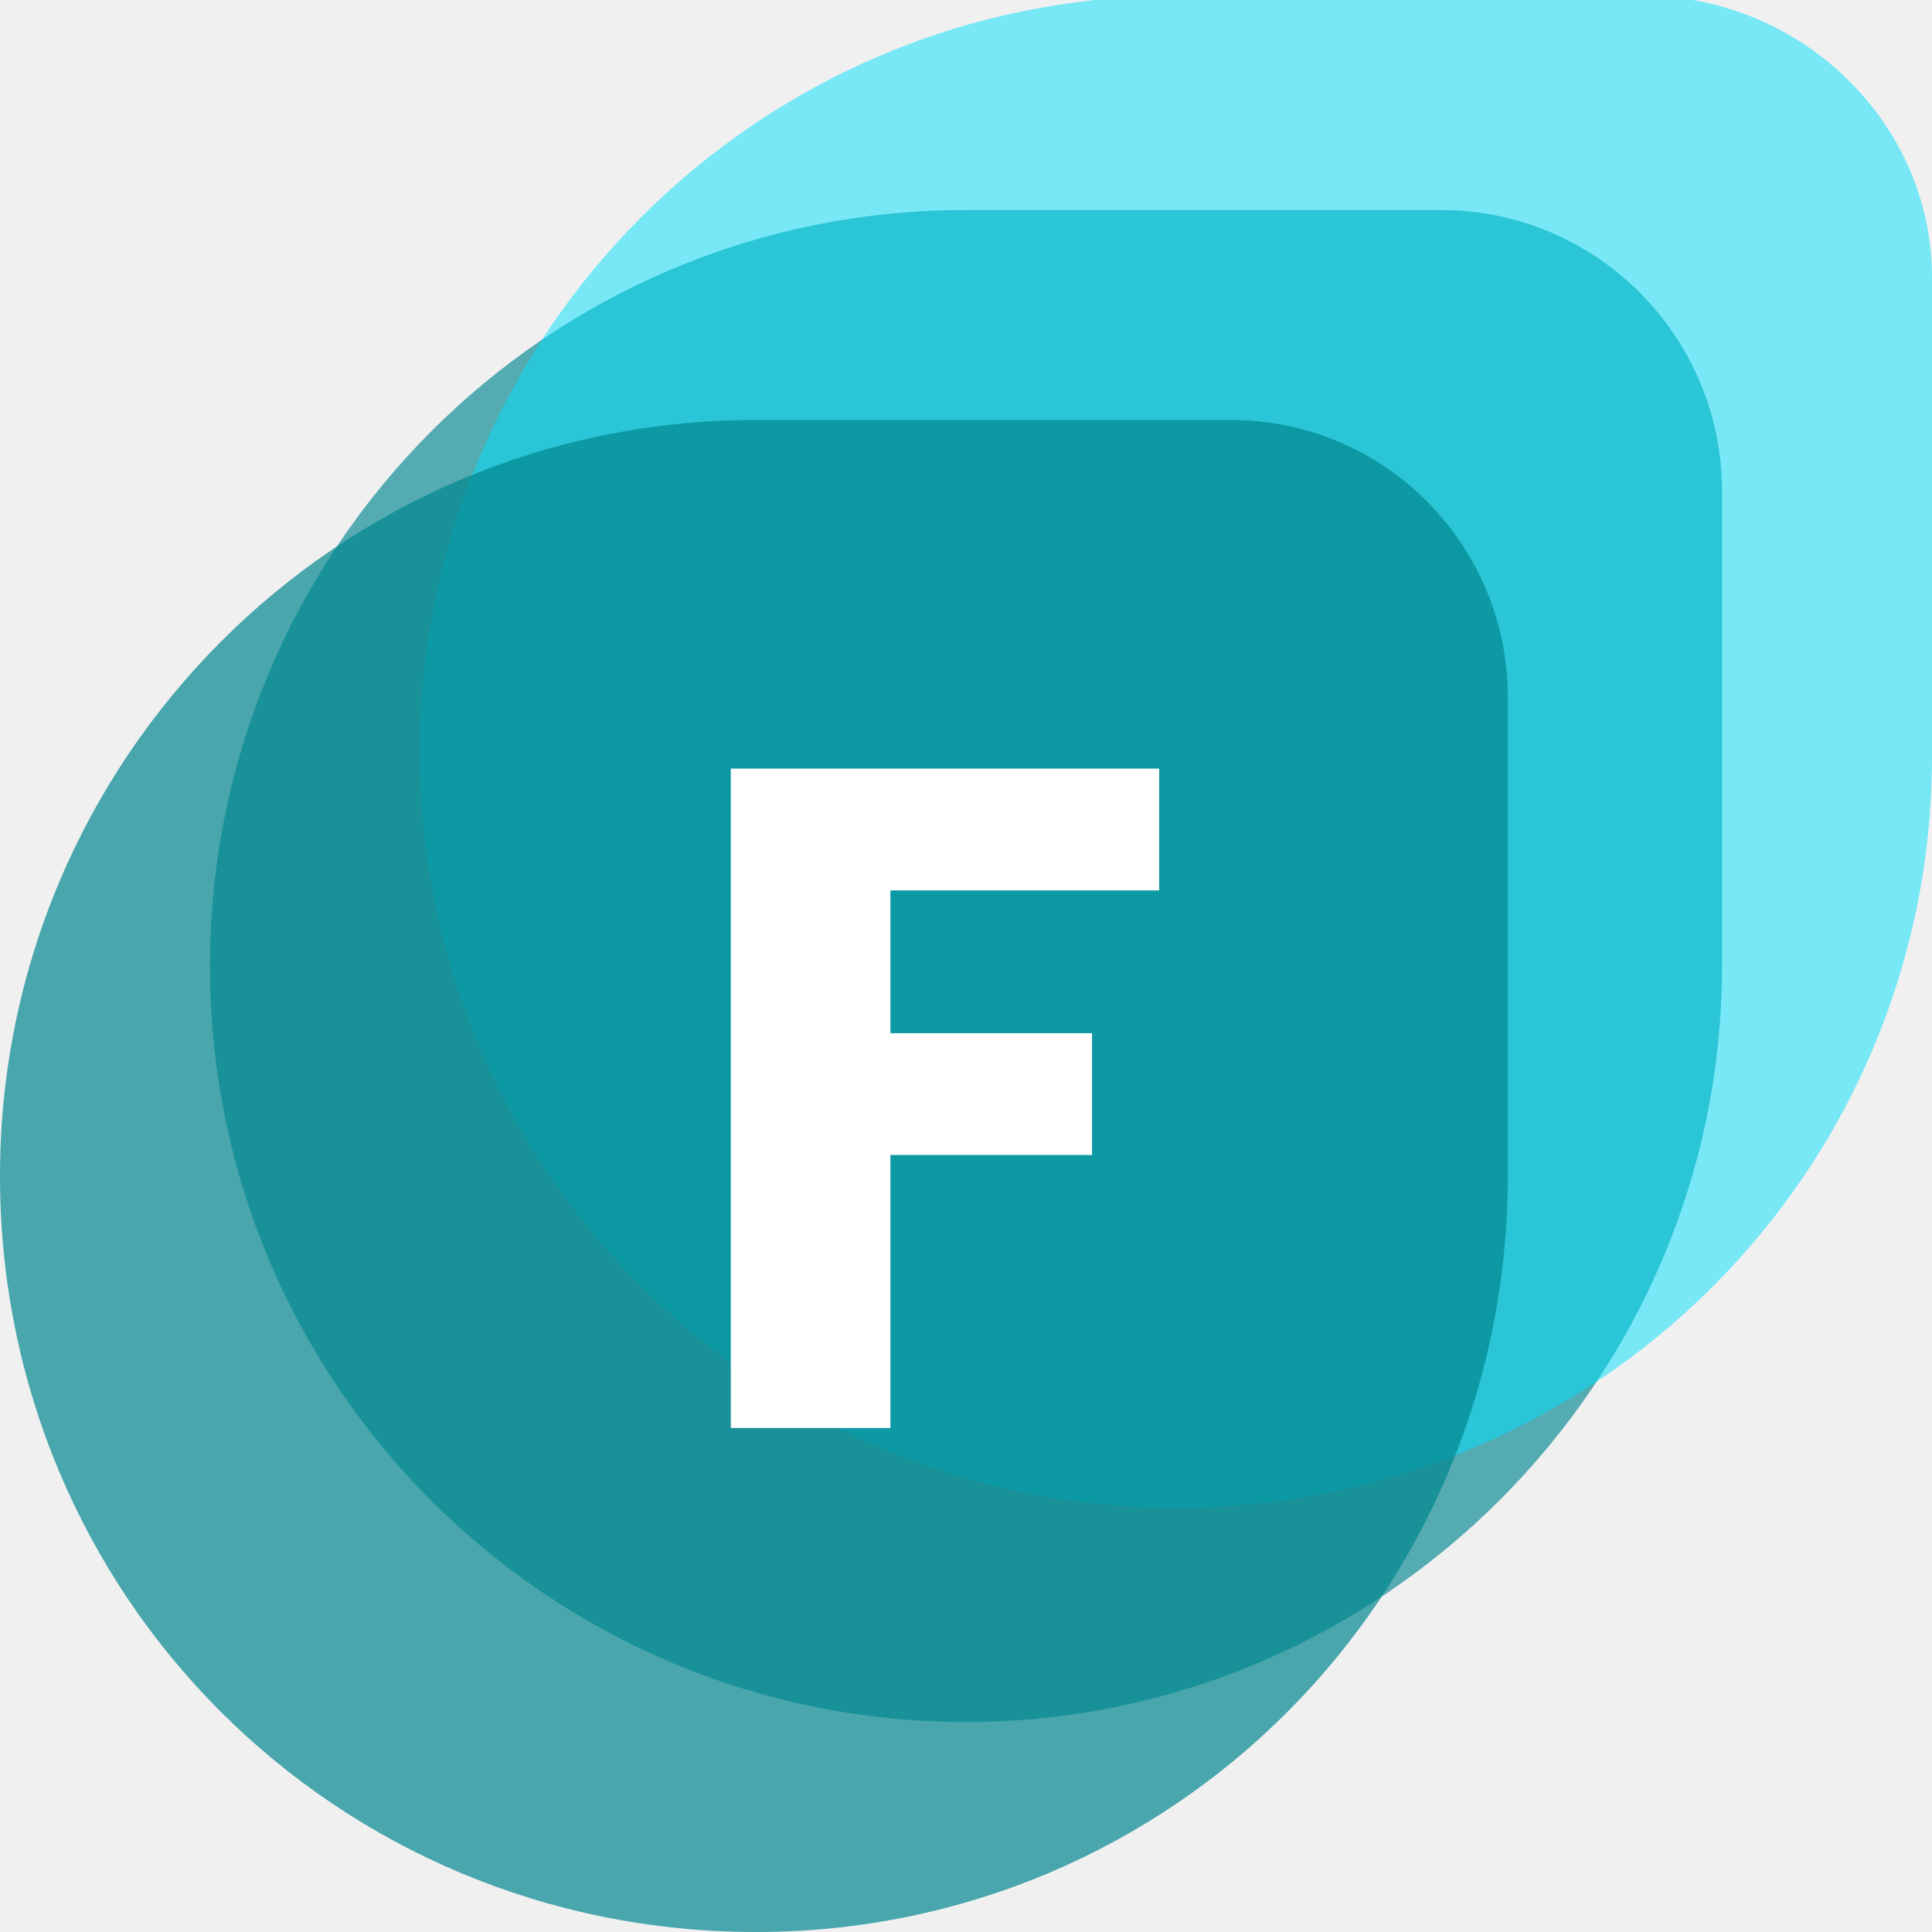
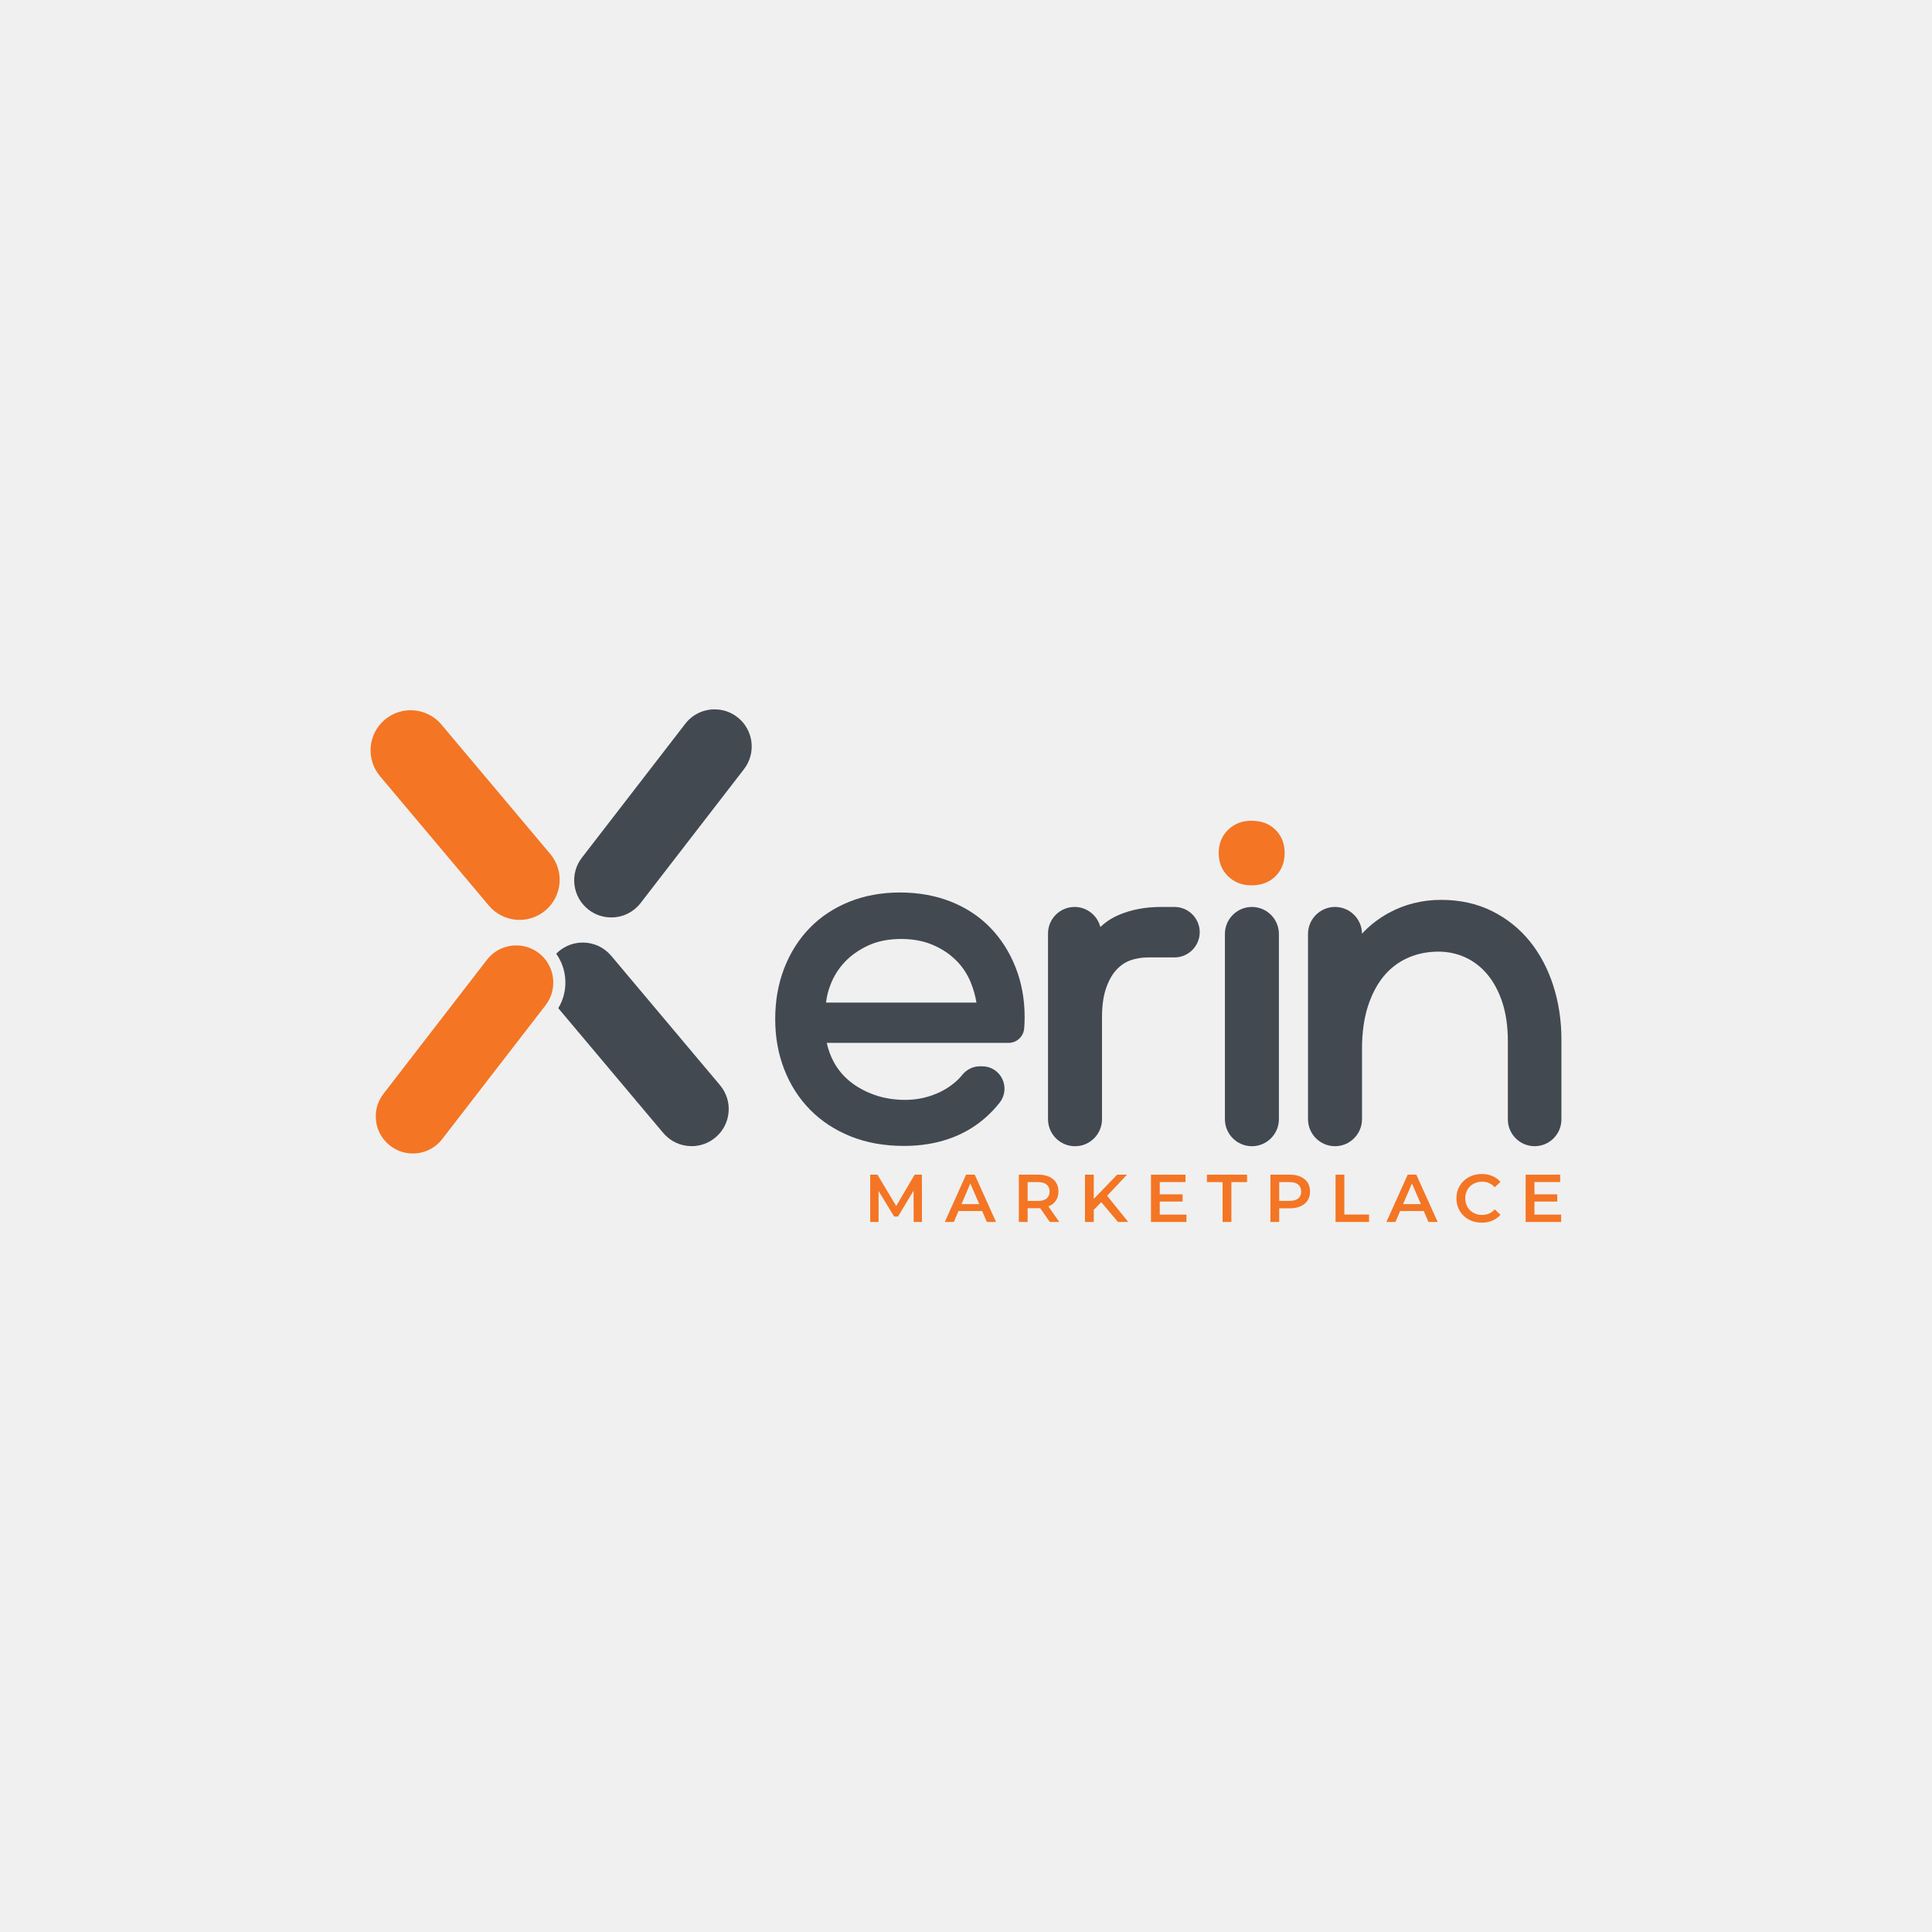
- <svg xmlns="http://www.w3.org/2000/svg" x="0px" y="0px" width="46px" height="46px" viewBox="0 0 46 46" style="enable-background:new 0 0 46 46;" xml:space="preserve">
-   <style type="text/css">
- 	.logo-short-0{fill:#00868F;}
- 	.logo-short-1{fill:#00DFFC;}
- 	.logo-short-2{fill:#00868F;}
- 	.logo-short-3{fill:#FFFFFF;}
- </style>
-   <path class="logo-short-0" opacity=".65" d="M23,41L23,41c-9.9,0-18-8-18-18v0c0-9.9,8-18,18-18h11.3C38,5,41,8,41,11.7V23C41,32.9,32.9,41,23,41z" />
-   <path class="logo-short-1" opacity=".5" d="M28,35.9L28,35.9c-9.9,0-18-8-18-18v0c0-9.9,8-18,18-18l11.3,0C43,0,46,3,46,6.6V18C46,27.9,38,35.9,28,35.9z" />
-   <path class="logo-short-2" opacity=".7" d="M18,46L18,46C8,46,0,38,0,28v0c0-9.9,8-18,18-18h11.3c3.7,0,6.6,3,6.6,6.6V28C35.9,38,27.9,46,18,46z" />
+ <svg xmlns="http://www.w3.org/2000/svg" id="Layer_1" data-name="Layer 1" viewBox="0 0 1080 1080">
  <g>
-     <path class="logo-short-3" d="M17.4,34V18.3h10.2v2.9h-6.4v3.4h4.8v2.9h-4.8V34H17.4z" />
+     <path fill="#f47524" d="M510.74,683.08l-.04-17.52-8.69,14.5h-2.19l-8.69-14.28v17.3h-4.68v-26.44h4.04l10.5,17.52,10.31-17.52h4.04l.04,26.44h-4.65Z" />
+     <path fill="#f47524" d="M549.03,676.97h-13.22l-2.61,6.12h-5.06l11.9-26.44h4.83l11.93,26.44h-5.14l-2.64-6.12ZM547.41,673.11l-4.99-11.56-4.95,11.56h9.93Z" />
+     <path fill="#f47524" d="M586.84,683.08l-5.4-7.74c-.23.02-.57.04-1.02.04h-5.97v7.7h-4.91v-26.44h10.88c2.29,0,4.29.38,5.99,1.13,1.7.76,3,1.84,3.91,3.25.91,1.41,1.36,3.08,1.36,5.02s-.49,3.7-1.45,5.14c-.97,1.43-2.36,2.51-4.17,3.21l6.08,8.69h-5.29ZM585.06,662.16c-1.11-.91-2.73-1.36-4.87-1.36h-5.74v10.54h5.74c2.14,0,3.76-.46,4.87-1.38,1.11-.92,1.66-2.22,1.66-3.91s-.56-2.98-1.66-3.89Z" />
+     <path fill="#f47524" d="M615.61,672.02l-4.19,4.3v6.76h-4.91v-26.44h4.91v13.56l13.07-13.56h5.51l-11.1,11.82,11.78,14.62h-5.74l-9.33-11.07Z" />
+     <path fill="#f47524" d="M663.23,678.97v4.12h-19.83v-26.44h19.3v4.12h-14.39v6.87h12.76v4.04h-12.76v7.29h14.92Z" />
+     <path fill="#f47524" d="M683.44,660.8h-8.76v-4.15h22.43v4.15h-8.76v22.28h-4.91v-22.28Z" />
+     <path fill="#f47524" d="M727.04,657.78c1.7.76,3,1.84,3.91,3.25.91,1.41,1.36,3.08,1.36,5.02s-.45,3.58-1.36,5c-.91,1.42-2.21,2.51-3.91,3.27-1.7.76-3.69,1.13-5.99,1.13h-5.97v7.63h-4.91v-26.44h10.88c2.29,0,4.29.38,5.99,1.13ZM725.7,669.94c1.11-.91,1.66-2.2,1.66-3.89s-.56-2.98-1.66-3.89c-1.11-.91-2.73-1.36-4.87-1.36h-5.74v10.5h5.74c2.14,0,3.76-.45,4.87-1.36Z" />
+     <path fill="#f47524" d="M746.58,656.65h4.91v22.28h13.82v4.15h-18.73v-26.44Z" />
+     <path fill="#f47524" d="M795.9,676.97h-13.22l-2.61,6.12h-5.06l11.9-26.44h4.83l11.93,26.44h-5.14l-2.64-6.12ZM794.28,673.11l-4.99-11.56-4.95,11.56h9.93Z" />
+     <path fill="#f47524" d="M821.03,681.71c-2.15-1.17-3.84-2.79-5.06-4.85-1.22-2.06-1.83-4.39-1.83-6.99s.62-4.92,1.85-6.99c1.23-2.06,2.93-3.68,5.08-4.85,2.15-1.17,4.56-1.76,7.23-1.76,2.16,0,4.14.38,5.93,1.13,1.79.76,3.3,1.85,4.53,3.29l-3.17,2.98c-1.91-2.06-4.27-3.1-7.06-3.1-1.81,0-3.44.4-4.87,1.19-1.43.79-2.56,1.9-3.36,3.31-.81,1.41-1.21,3.01-1.21,4.8s.4,3.39,1.21,4.8c.81,1.41,1.93,2.51,3.36,3.31,1.44.79,3.06,1.19,4.87,1.19,2.79,0,5.15-1.04,7.06-3.13l3.17,3.02c-1.23,1.43-2.75,2.53-4.55,3.29-1.8.76-3.78,1.13-5.95,1.13-2.67,0-5.08-.59-7.23-1.76Z" />
+     <path fill="#f47524" d="M872.68,678.97v4.12h-19.83v-26.44h19.3v4.12h-14.39v6.87h12.76v4.04h-12.76v7.29h14.92Z" />
  </g>
+   <path fill="#f47524" d="M273.26,506.23c7.97,9.48,22.12,10.7,31.6,2.73h0c9.48-7.97,10.7-22.12,2.73-31.6l-60.85-72.35c-7.97-9.48-22.12-10.7-31.6-2.73h0c-9.48,7.97-10.7,22.12-2.73,31.6l60.85,72.35Z" />
+   <path fill="#434951" d="M341.64,534.28c-3.95-4.7-9.74-7.39-15.88-7.39-4.87,0-9.61,1.73-13.34,4.86-.51.43-1.01.89-1.5,1.39,6.4,8.92,6.87,21.07,1.16,30.44l58.67,69.75c3.94,4.69,9.73,7.38,15.88,7.38,4.87,0,9.6-1.73,13.33-4.87,4.24-3.56,6.84-8.56,7.32-14.08.48-5.52-1.22-10.89-4.79-15.13l-60.84-72.36Z" />
+   <path fill="#434951" d="M412.15,400.86c-3.66-2.83-8.04-4.32-12.66-4.32-6.48,0-12.47,2.94-16.43,8.07l-57.77,74.83c-3.38,4.38-4.86,9.82-4.15,15.32.71,5.49,3.51,10.38,7.89,13.77,3.66,2.83,8.04,4.32,12.66,4.32,6.48,0,12.47-2.94,16.43-8.07l57.78-74.83c6.99-9.05,5.31-22.1-3.74-29.09Z" />
+   <path fill="#f47524" d="M301.25,532.82c-3.66-2.83-8.04-4.32-12.65-4.32-6.48,0-12.47,2.94-16.43,8.07l-57.78,74.83c-2.83,3.68-4.33,8.05-4.33,12.65,0,6.48,2.94,12.46,8.07,16.43,3.66,2.83,8.04,4.32,12.65,4.32,6.48,0,12.47-2.94,16.43-8.07l57.78-74.81c.46-.6.89-1.23,1.28-1.86,4.37-7.12,3.96-16.42-1.02-23.15-1.13-1.54-2.48-2.92-4.01-4.1Z" />
+   <path fill="#434951" d="M553.51,518.5c-6.09-6.26-13.52-11.15-22.1-14.53-8.53-3.36-18.06-5.06-28.34-5.06s-19.83,1.75-28.37,5.2c-8.58,3.47-16,8.39-22.07,14.64-6.06,6.23-10.85,13.77-14.22,22.42-3.35,8.61-5.06,18.18-5.06,28.45s1.7,19.6,5.06,28.21c3.37,8.64,8.24,16.23,14.48,22.56,6.24,6.33,13.87,11.33,22.68,14.87,8.78,3.53,18.78,5.32,29.72,5.32,14.43,0,27.11-3.34,37.68-9.92,5.92-3.69,11.23-8.46,15.79-14.2,3.05-3.84,3.63-8.97,1.51-13.36-2.1-4.34-6.4-7.04-11.24-7.04h-1.27c-3.79,0-7.39,1.77-9.89,4.84-1.22,1.51-2.58,2.9-4.05,4.14-2.48,2.11-5.23,3.9-8.17,5.33-2.96,1.44-6.12,2.56-9.4,3.32-3.26.76-6.7,1.15-10.21,1.15-6.17,0-11.93-.93-17.13-2.77-5.21-1.84-9.81-4.35-13.69-7.47-3.82-3.07-6.93-6.82-9.25-11.16-1.74-3.25-3.01-6.76-3.8-10.46h101.63c4.57,0,8.4-3.56,8.73-8.17.17-2.44.26-4.46.26-6.18,0-9.95-1.7-19.32-5.06-27.84-3.37-8.55-8.15-16.04-14.21-22.28ZM545.85,560.45h-84.1c.36-3.27,1.2-6.66,2.54-10.1,1.81-4.67,4.48-8.91,7.94-12.59,3.46-3.69,7.89-6.8,13.14-9.24,5.2-2.41,11.41-3.63,18.44-3.63,6.42,0,12.25,1.07,17.32,3.19,5.09,2.13,9.5,5,13.12,8.55,3.6,3.53,6.41,7.71,8.36,12.44,1.51,3.67,2.59,7.49,3.23,11.39Z" />
+   <path fill="#434951" d="M656.56,506.99h-7.66c-8.5,0-16.31,1.46-23.21,4.35-4.04,1.69-7.58,3.99-10.59,6.88-1.62-6.44-7.46-11.23-14.4-11.23-8.19,0-14.85,6.66-14.85,14.85v103.82c0,8.32,6.77,15.09,15.09,15.09s15.09-6.77,15.09-15.09v-57.1c0-6.19.73-11.52,2.17-15.83,1.41-4.23,3.29-7.69,5.6-10.29,2.24-2.52,4.86-4.37,7.78-5.49,3.05-1.16,6.54-1.75,10.38-1.75h14.59c7.78,0,14.1-6.33,14.1-14.11s-6.33-14.1-14.1-14.1Z" />
+   <path fill="#f47524" d="M699.57,458.79c-5.2,0-9.59,1.7-13.05,5.06-3.49,3.38-5.26,7.76-5.26,13s1.77,9.62,5.26,13c3.46,3.36,7.85,5.06,13.05,5.06,5.55,0,10.07-1.72,13.46-5.1,3.38-3.38,5.1-7.74,5.1-12.96s-1.71-9.58-5.1-12.96c-3.38-3.38-7.91-5.09-13.46-5.09Z" />
+   <path fill="#434951" d="M699.82,506.99c-8.32,0-15.09,6.77-15.09,15.09v103.57c0,8.32,6.77,15.09,15.09,15.09s15.09-6.77,15.09-15.09v-103.57c0-8.32-6.77-15.09-15.09-15.09Z" />
+   <path fill="#434951" d="M868.36,551.18c-3-9.43-7.41-17.79-13.09-24.86-5.73-7.12-12.86-12.84-21.17-16.99-8.36-4.18-17.95-6.3-28.5-6.3s-20.47,2.47-29.36,7.35c-5.68,3.12-10.66,6.99-14.87,11.56-.07-8.26-6.82-14.96-15.09-14.96s-15.09,6.77-15.09,15.09v103.57c0,8.32,6.77,15.09,15.09,15.09s15.09-6.77,15.09-15.09v-39.3c0-8.99,1.11-16.99,3.29-23.78,2.16-6.71,5.15-12.39,8.88-16.89,3.68-4.42,8.16-7.85,13.33-10.17,5.21-2.34,11.01-3.53,17.24-3.53,5.24,0,10.25,1.06,14.88,3.15,4.62,2.09,8.74,5.23,12.26,9.35,3.57,4.18,6.42,9.45,8.49,15.65,2.1,6.29,3.16,13.69,3.16,22.01v43.63c0,8.25,6.72,14.97,14.97,14.97s14.97-6.71,14.97-14.97v-44.86c0-10.35-1.51-20.35-4.49-29.73Z" />
</svg>
